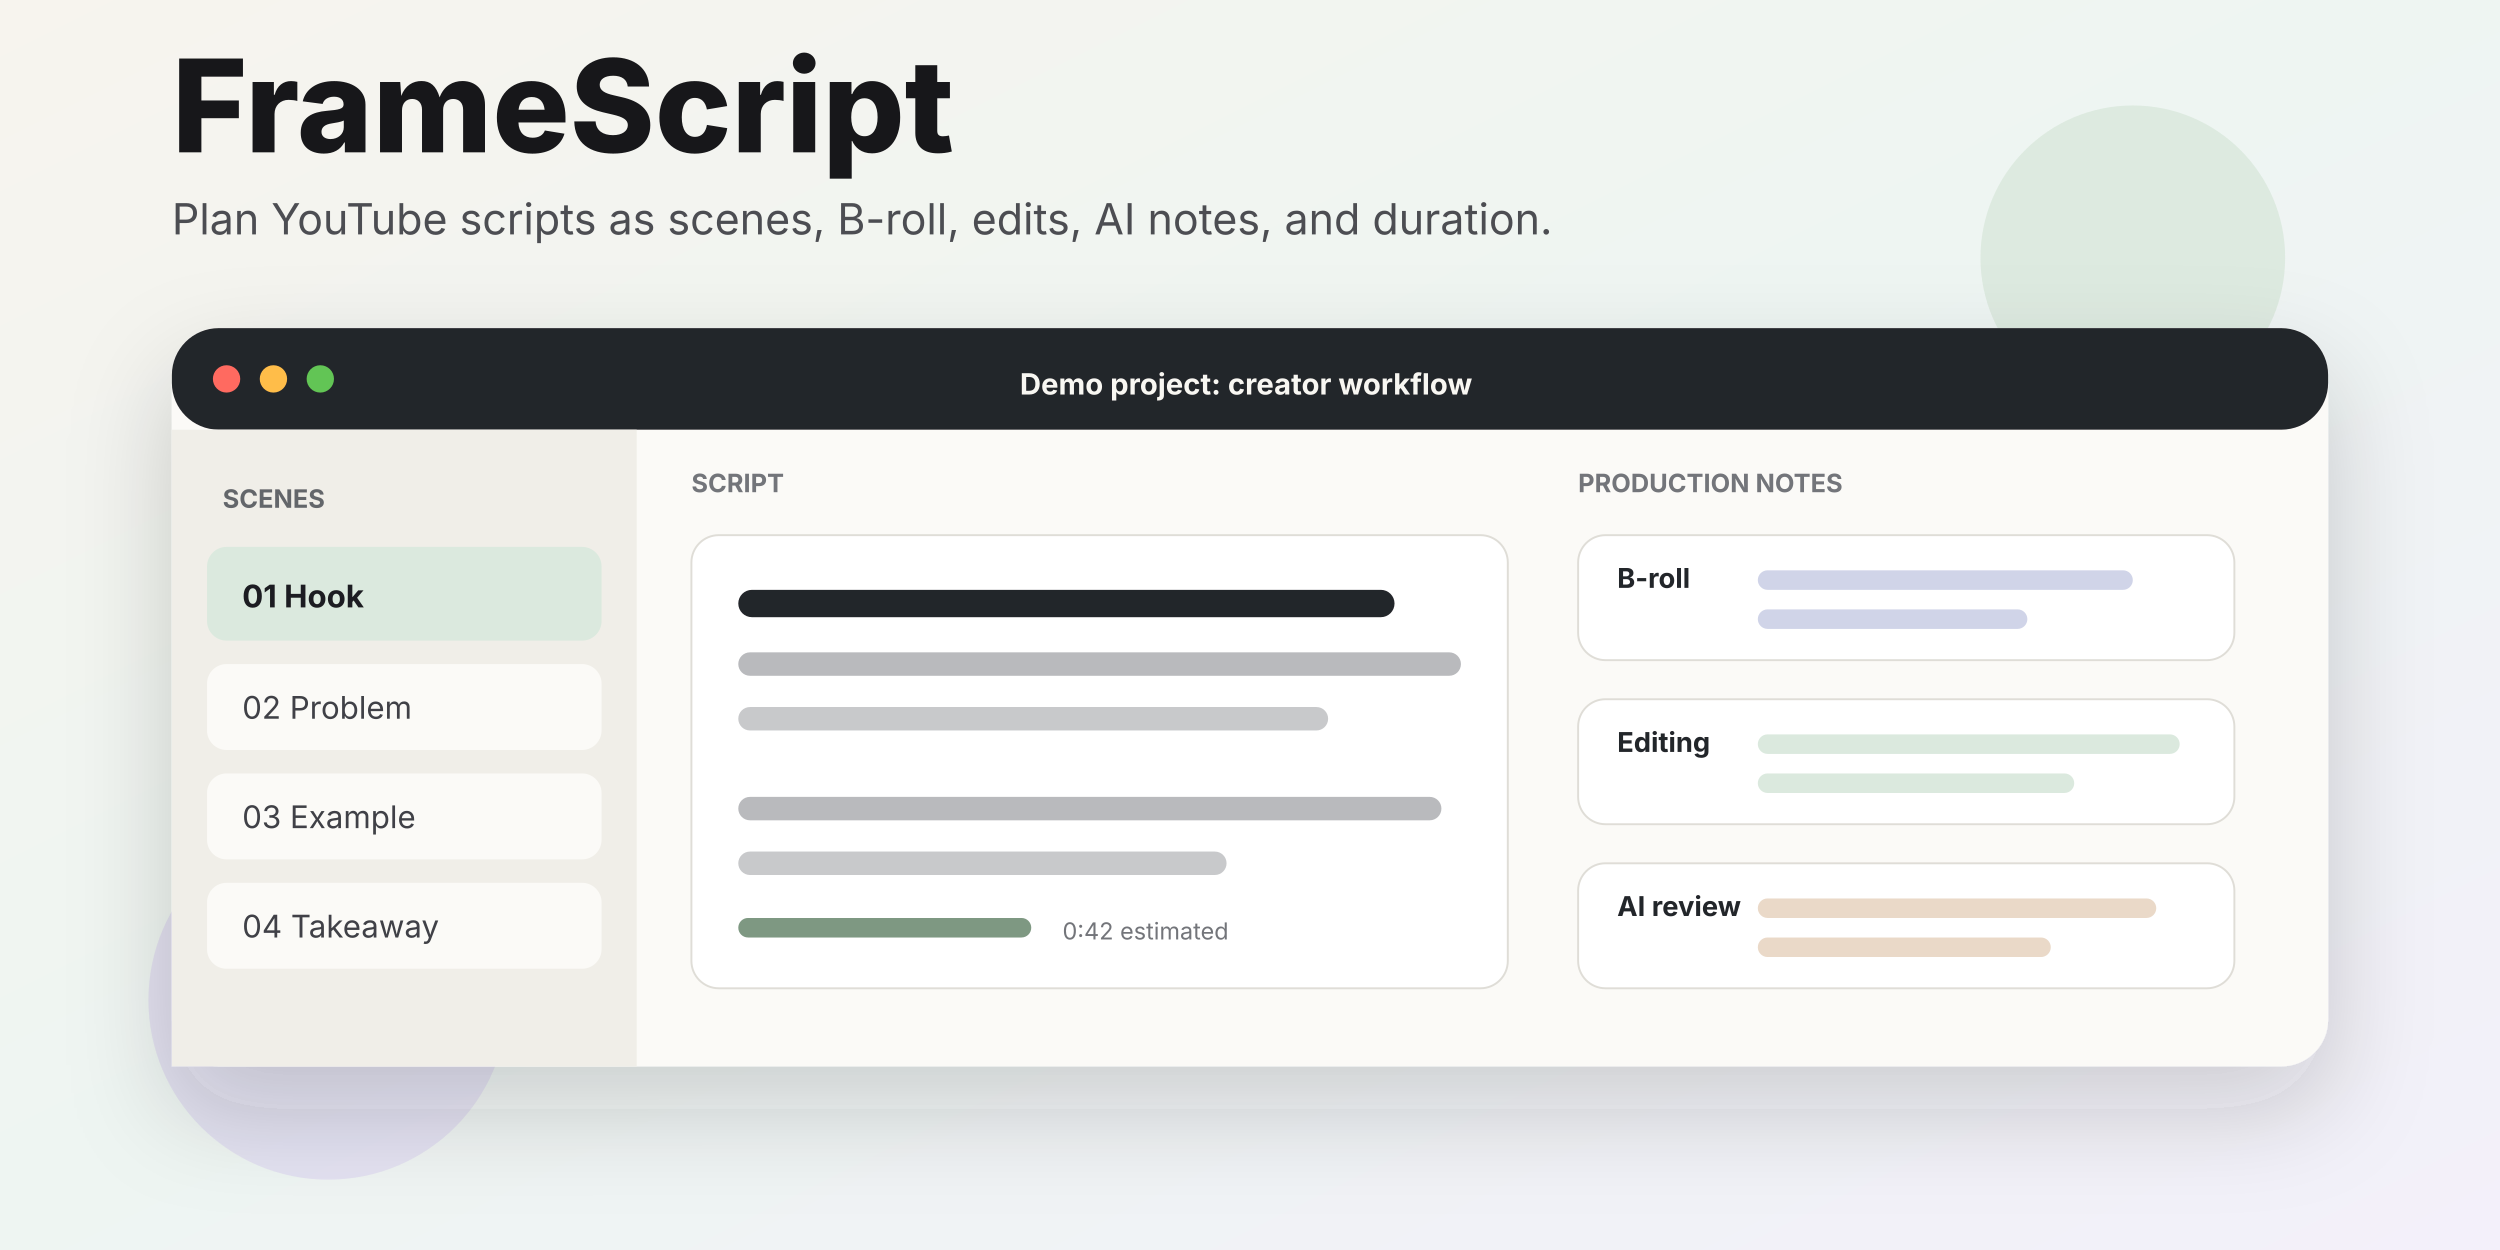
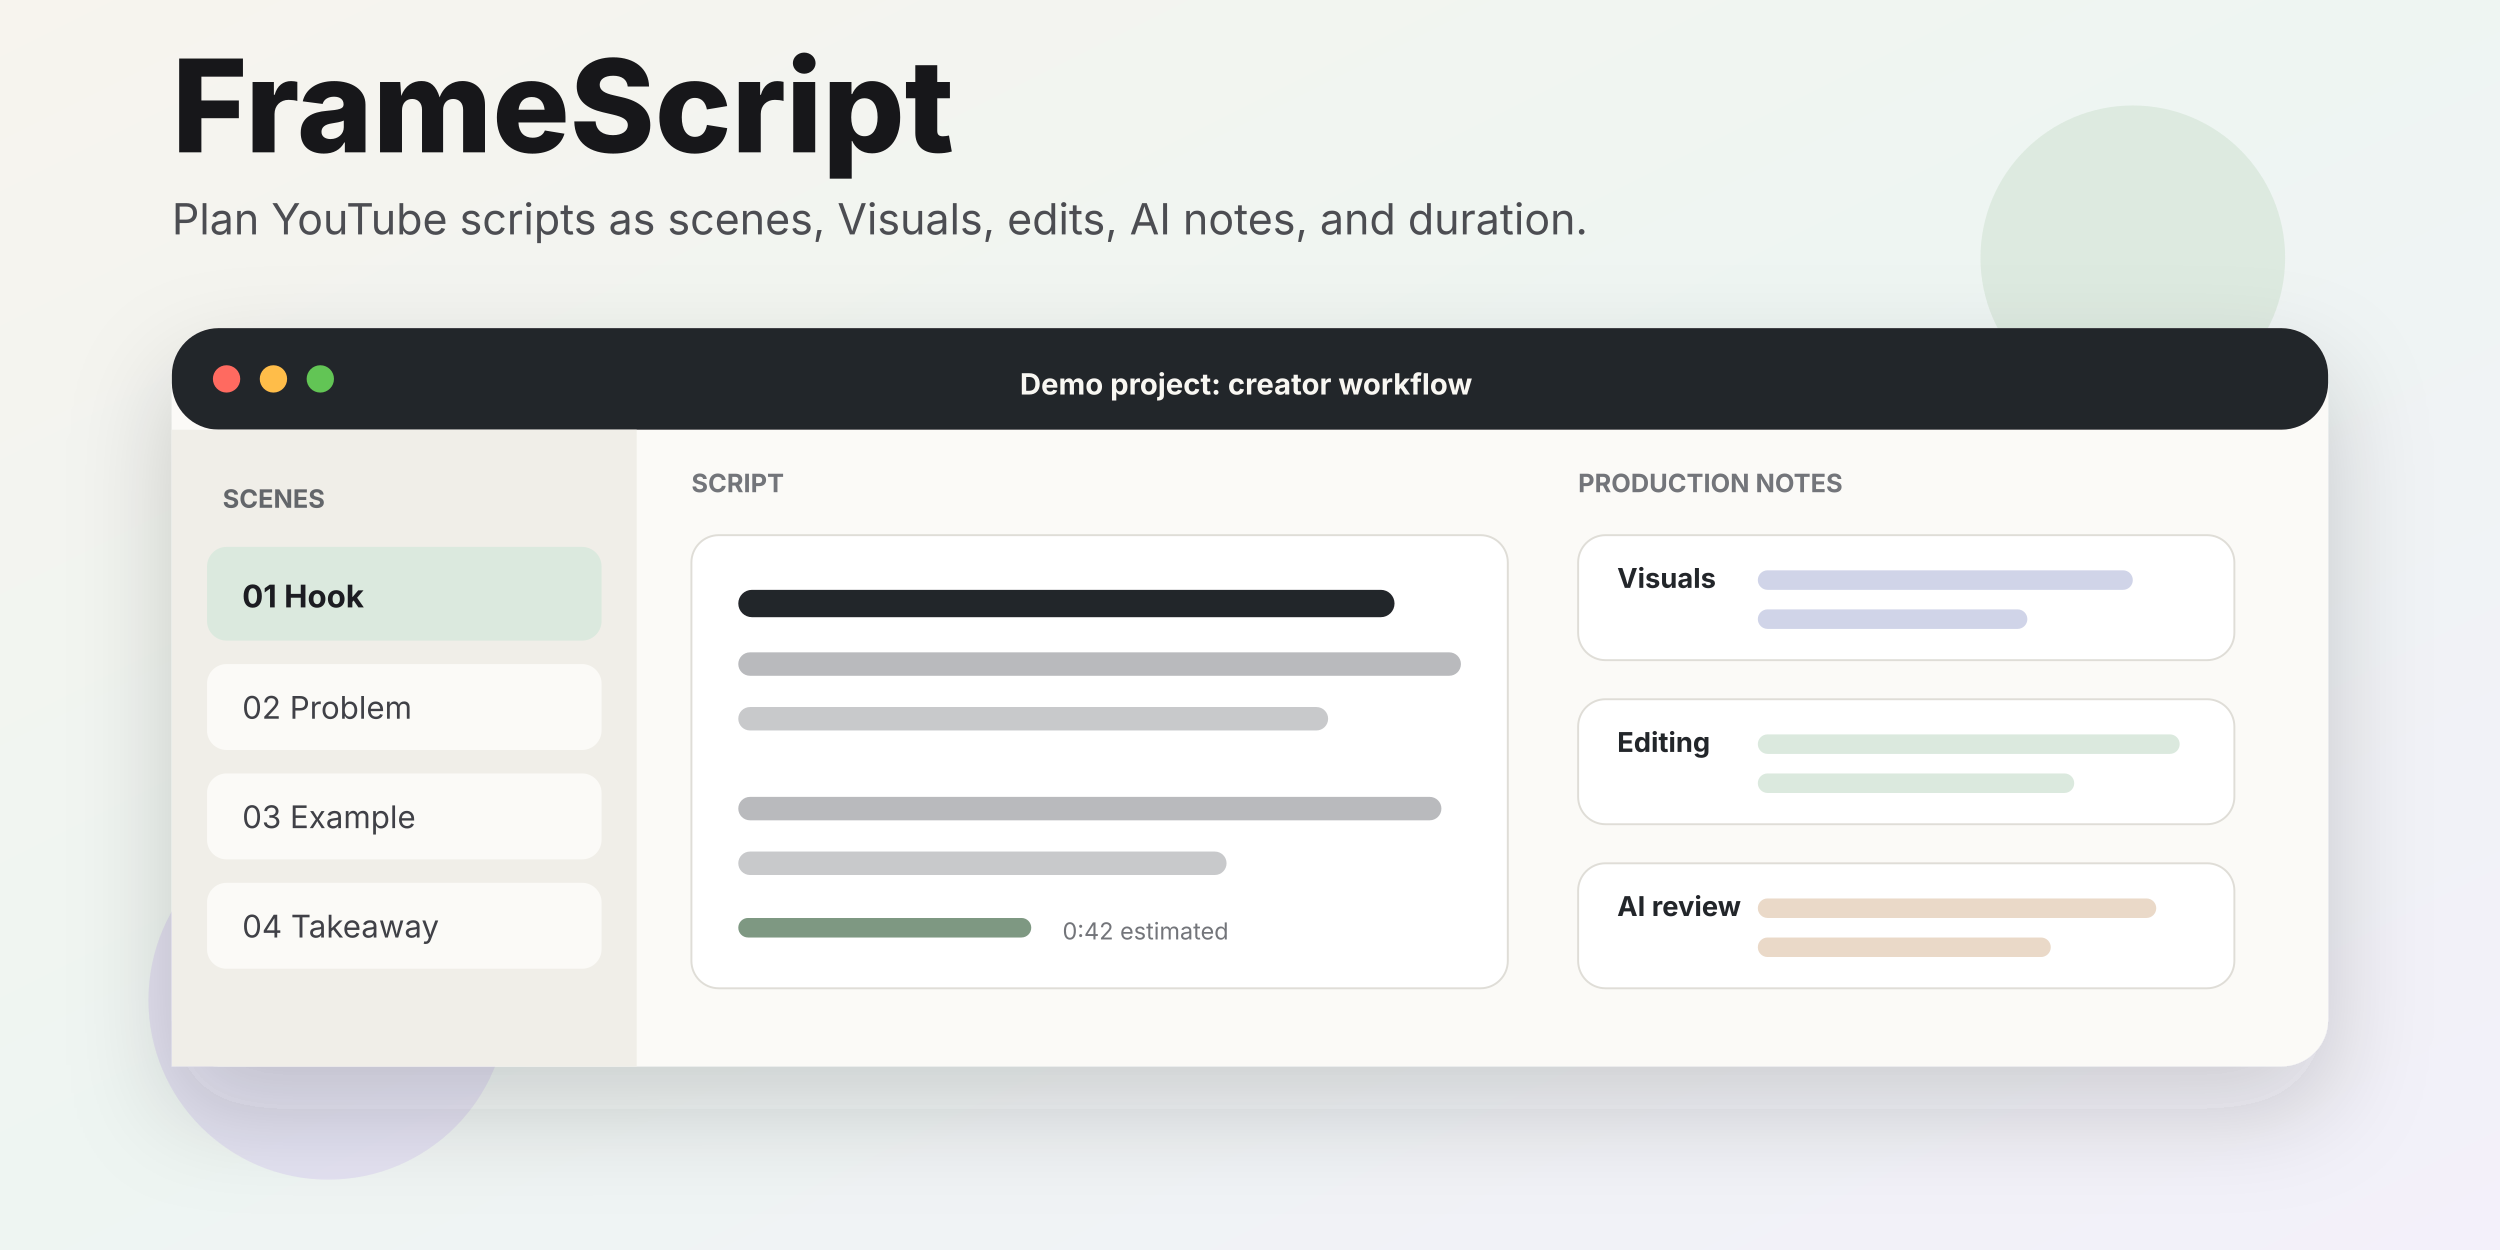
<svg xmlns="http://www.w3.org/2000/svg" width="1280" height="640" viewBox="0 0 1280 640" role="img" aria-labelledby="title desc">
  <defs>
    <linearGradient id="bg" x1="0" y1="0" x2="1" y2="1">
      <stop offset="0" stop-color="#f7f4ee" />
      <stop offset="0.48" stop-color="#eef5f2" />
      <stop offset="1" stop-color="#f3f0fa" />
    </linearGradient>
    <filter id="shadow" x="-20%" y="-20%" width="140%" height="140%">
      <feDropShadow dx="0" dy="22" stdDeviation="26" flood-color="#1d1d1f" flood-opacity="0.18" />
    </filter>
  </defs>
  <rect width="1280" height="640" fill="url(#bg)" />
  <circle cx="1092" cy="132" r="78" fill="#dbe9de" opacity="0.9" />
  <circle cx="168" cy="512" r="92" fill="#d9d2ee" opacity="0.55" />
  <g transform="translate(88 78)">
    <text x="0" y="0" font-family="Inter, SF Pro Display, system-ui, sans-serif" font-size="66" font-weight="760" fill="#17171a">FrameScript</text>
-     <text x="0" y="42" font-family="Inter, SF Pro Text, system-ui, sans-serif" font-size="22" fill="#4c4d52">Plan YouTube scripts as scenes, B-roll, edits, AI notes, and duration.</text>
+     <text x="0" y="42" font-family="Inter, SF Pro Text, system-ui, sans-serif" font-size="22" fill="#4c4d52">Plan YouTube scripts as scenes, Visuals, edits, AI notes, and duration.</text>
  </g>
  <g filter="url(#shadow)" transform="translate(88 168)">
    <rect x="0" y="0" width="1104" height="378" rx="24" fill="#fbfaf7" />
    <rect x="0" y="0" width="1104" height="52" rx="24" fill="#24252a" />
    <circle cx="28" cy="26" r="7" fill="#ff6b60" />
    <circle cx="52" cy="26" r="7" fill="#ffbd4a" />
    <circle cx="76" cy="26" r="7" fill="#62c554" />
    <text x="550" y="34" text-anchor="middle" font-family="SF Pro Text, Inter, system-ui, sans-serif" font-size="15" font-weight="650" fill="#f8f7f2">Demo project: creator workflow</text>
    <rect x="0" y="52" width="238" height="326" fill="#f0eee8" />
    <text x="26" y="92" font-family="SF Pro Text, Inter, system-ui, sans-serif" font-size="13" font-weight="700" fill="#64666b">SCENES</text>
    <g font-family="SF Pro Text, Inter, system-ui, sans-serif" font-size="16">
      <rect x="18" y="112" width="202" height="48" rx="10" fill="#dbe9de" />
      <text x="36" y="143" font-weight="700" fill="#1d1e21">01 Hook</text>
      <rect x="18" y="172" width="202" height="44" rx="10" fill="#fbfaf7" />
      <text x="36" y="200" fill="#3f4146">02 Problem</text>
      <rect x="18" y="228" width="202" height="44" rx="10" fill="#fbfaf7" />
      <text x="36" y="256" fill="#3f4146">03 Example</text>
      <rect x="18" y="284" width="202" height="44" rx="10" fill="#fbfaf7" />
      <text x="36" y="312" fill="#3f4146">04 Takeaway</text>
    </g>
    <g transform="translate(266 84)">
      <text x="0" y="0" font-family="SF Pro Text, Inter, system-ui, sans-serif" font-size="13" font-weight="700" fill="#73757a">SCRIPT</text>
      <rect x="0" y="22" width="418" height="232" rx="14" fill="#ffffff" stroke="#dfddd7" />
      <rect x="24" y="50" width="336" height="14" rx="7" fill="#24252a" />
      <rect x="24" y="82" width="370" height="12" rx="6" fill="#b9babd" />
      <rect x="24" y="110" width="302" height="12" rx="6" fill="#c8c9cb" />
      <rect x="24" y="156" width="360" height="12" rx="6" fill="#b9babd" />
      <rect x="24" y="184" width="250" height="12" rx="6" fill="#c8c9cb" />
      <rect x="24" y="218" width="150" height="10" rx="5" fill="#7e9882" />
      <text x="190" y="229" font-family="SF Pro Text, Inter, system-ui, sans-serif" font-size="12" fill="#73757a">0:42 estimated</text>
    </g>
    <g transform="translate(720 84)" font-family="SF Pro Text, Inter, system-ui, sans-serif">
      <text x="0" y="0" font-size="13" font-weight="700" fill="#73757a">PRODUCTION NOTES</text>
      <rect x="0" y="22" width="336" height="64" rx="14" fill="#ffffff" stroke="#dfddd7" />
-       <text x="20" y="49" font-size="14" font-weight="700" fill="#24252a">B-roll</text>
+       <text x="20" y="49" font-size="14" font-weight="700" fill="#24252a">Visuals</text>
      <rect x="92" y="40" width="192" height="10" rx="5" fill="#d0d4e8" />
      <rect x="92" y="60" width="138" height="10" rx="5" fill="#d0d4e8" />
      <rect x="0" y="106" width="336" height="64" rx="14" fill="#ffffff" stroke="#dfddd7" />
      <text x="20" y="133" font-size="14" font-weight="700" fill="#24252a">Editing</text>
      <rect x="92" y="124" width="216" height="10" rx="5" fill="#dbe9de" />
      <rect x="92" y="144" width="162" height="10" rx="5" fill="#dbe9de" />
      <rect x="0" y="190" width="336" height="64" rx="14" fill="#ffffff" stroke="#dfddd7" />
      <text x="20" y="217" font-size="14" font-weight="700" fill="#24252a">AI review</text>
      <rect x="92" y="208" width="204" height="10" rx="5" fill="#ead9c8" />
      <rect x="92" y="228" width="150" height="10" rx="5" fill="#ead9c8" />
    </g>
  </g>
</svg>
